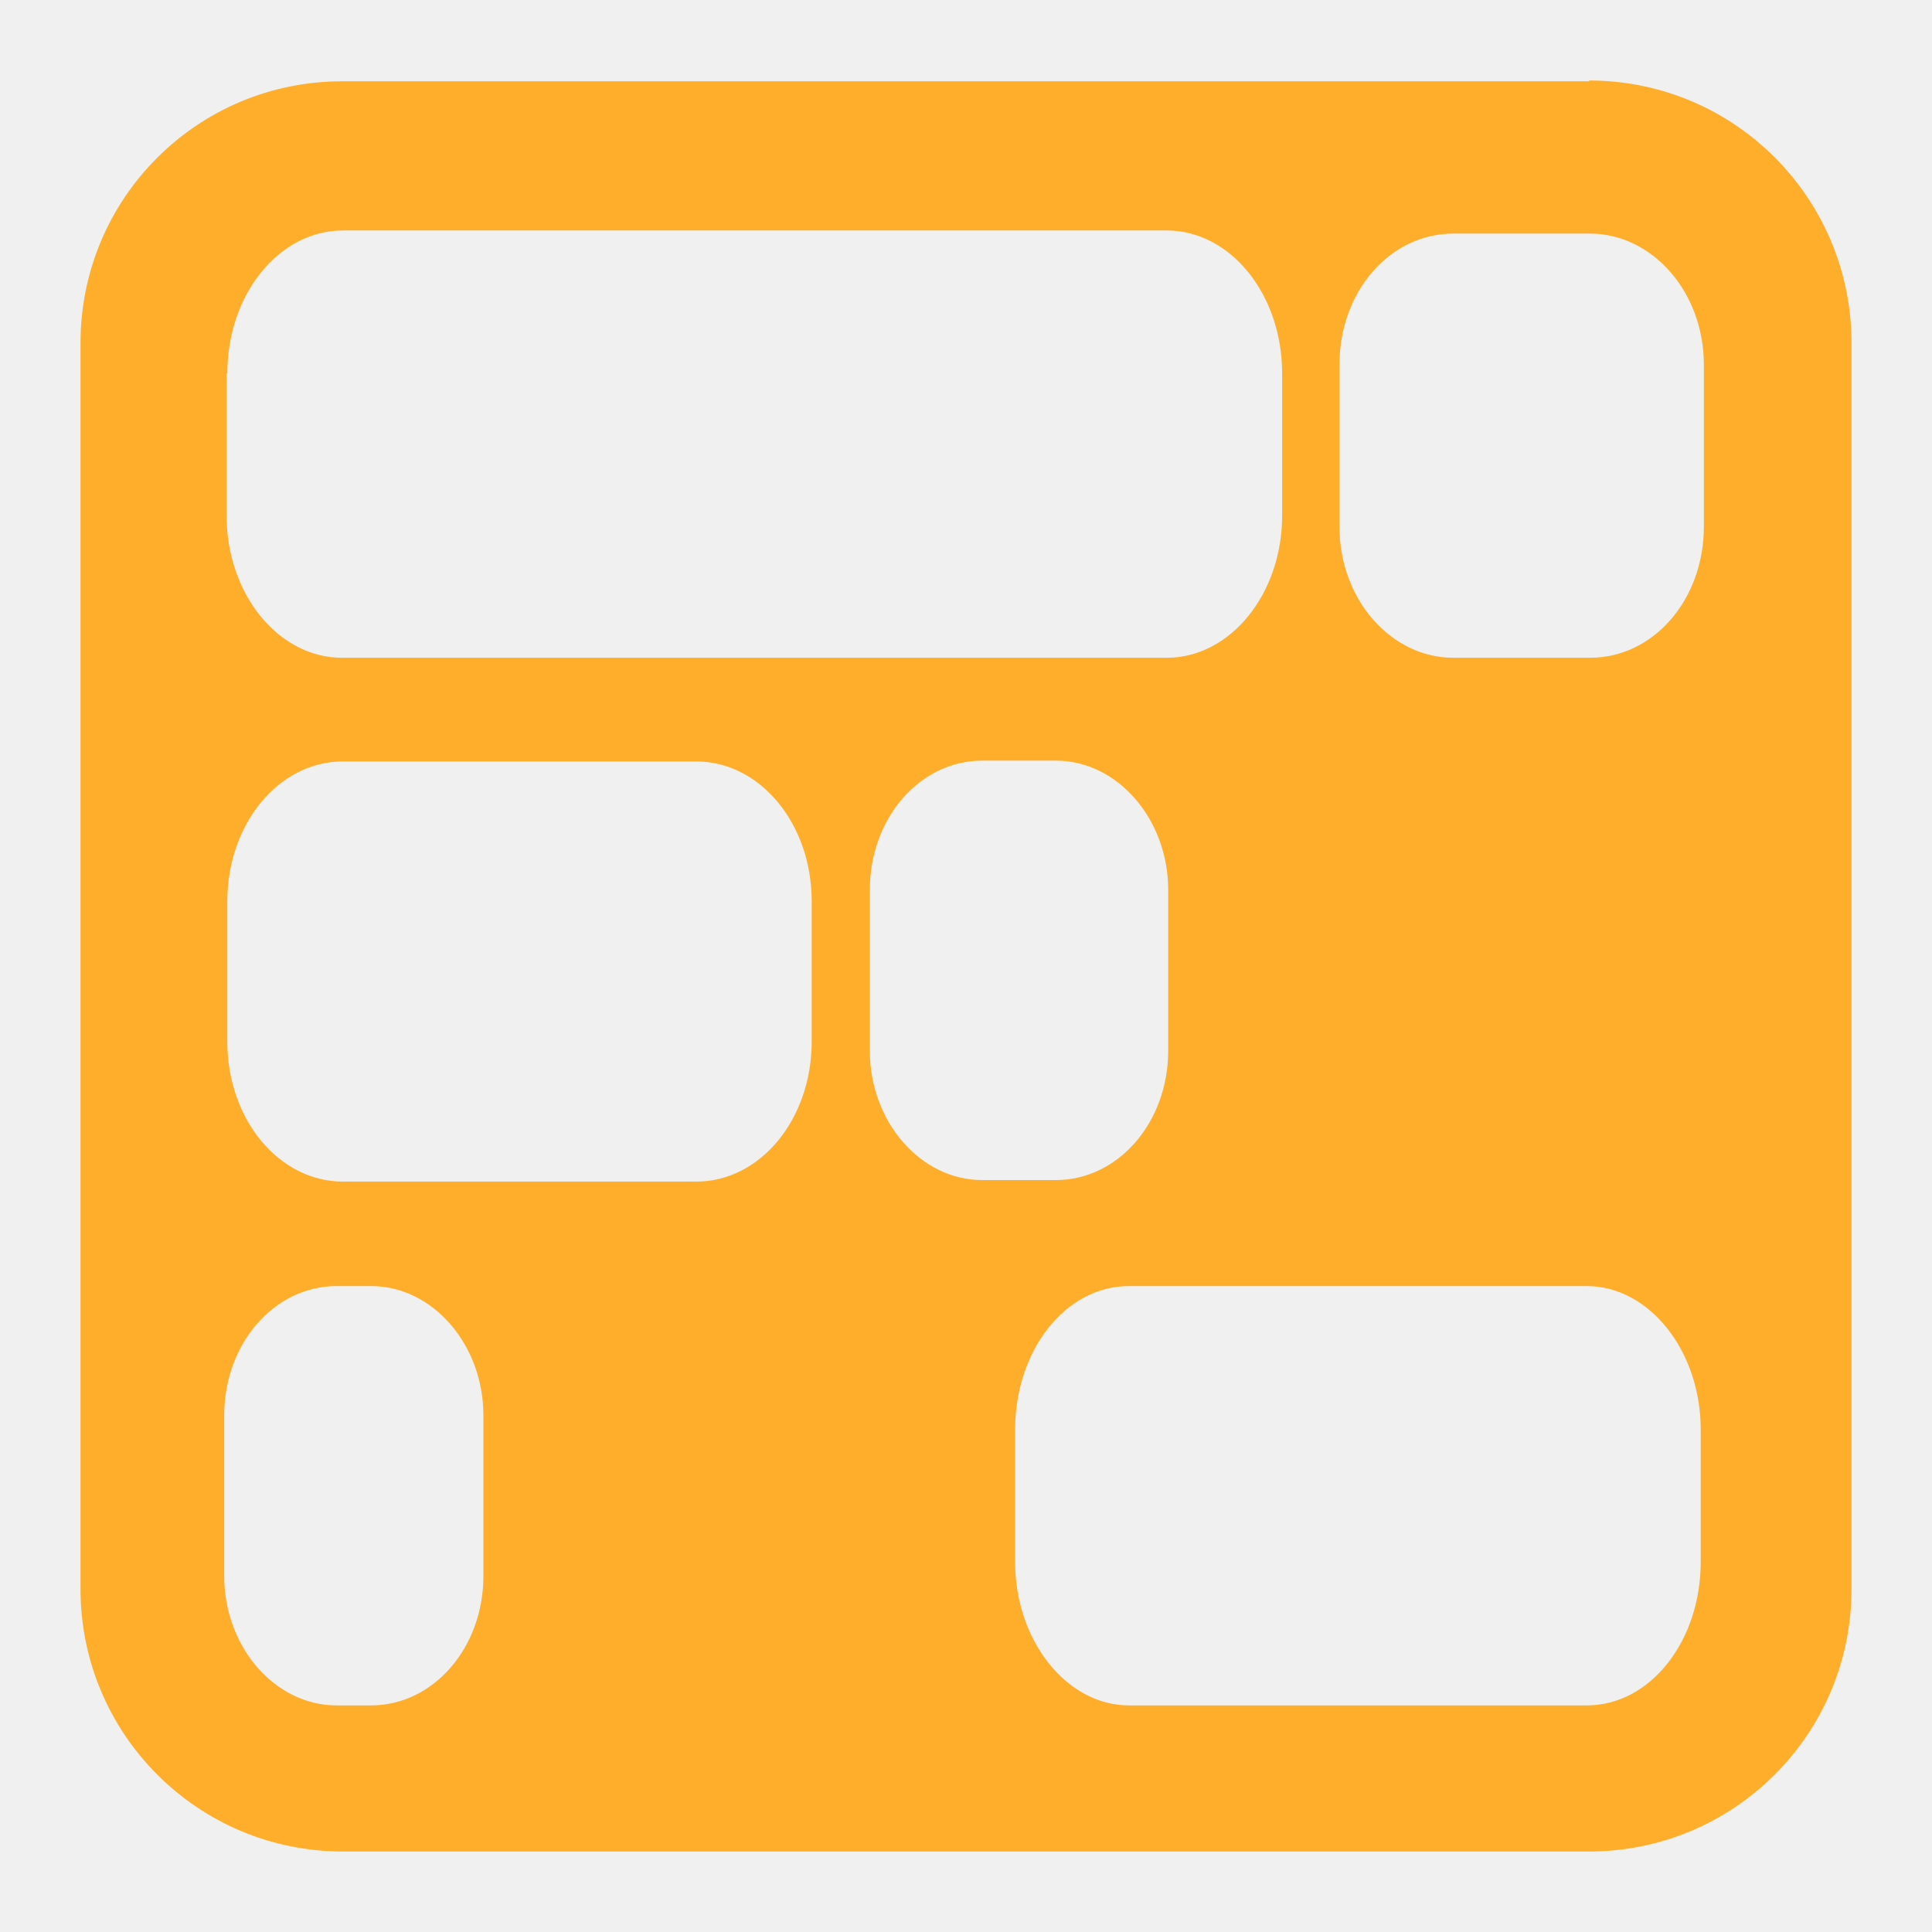
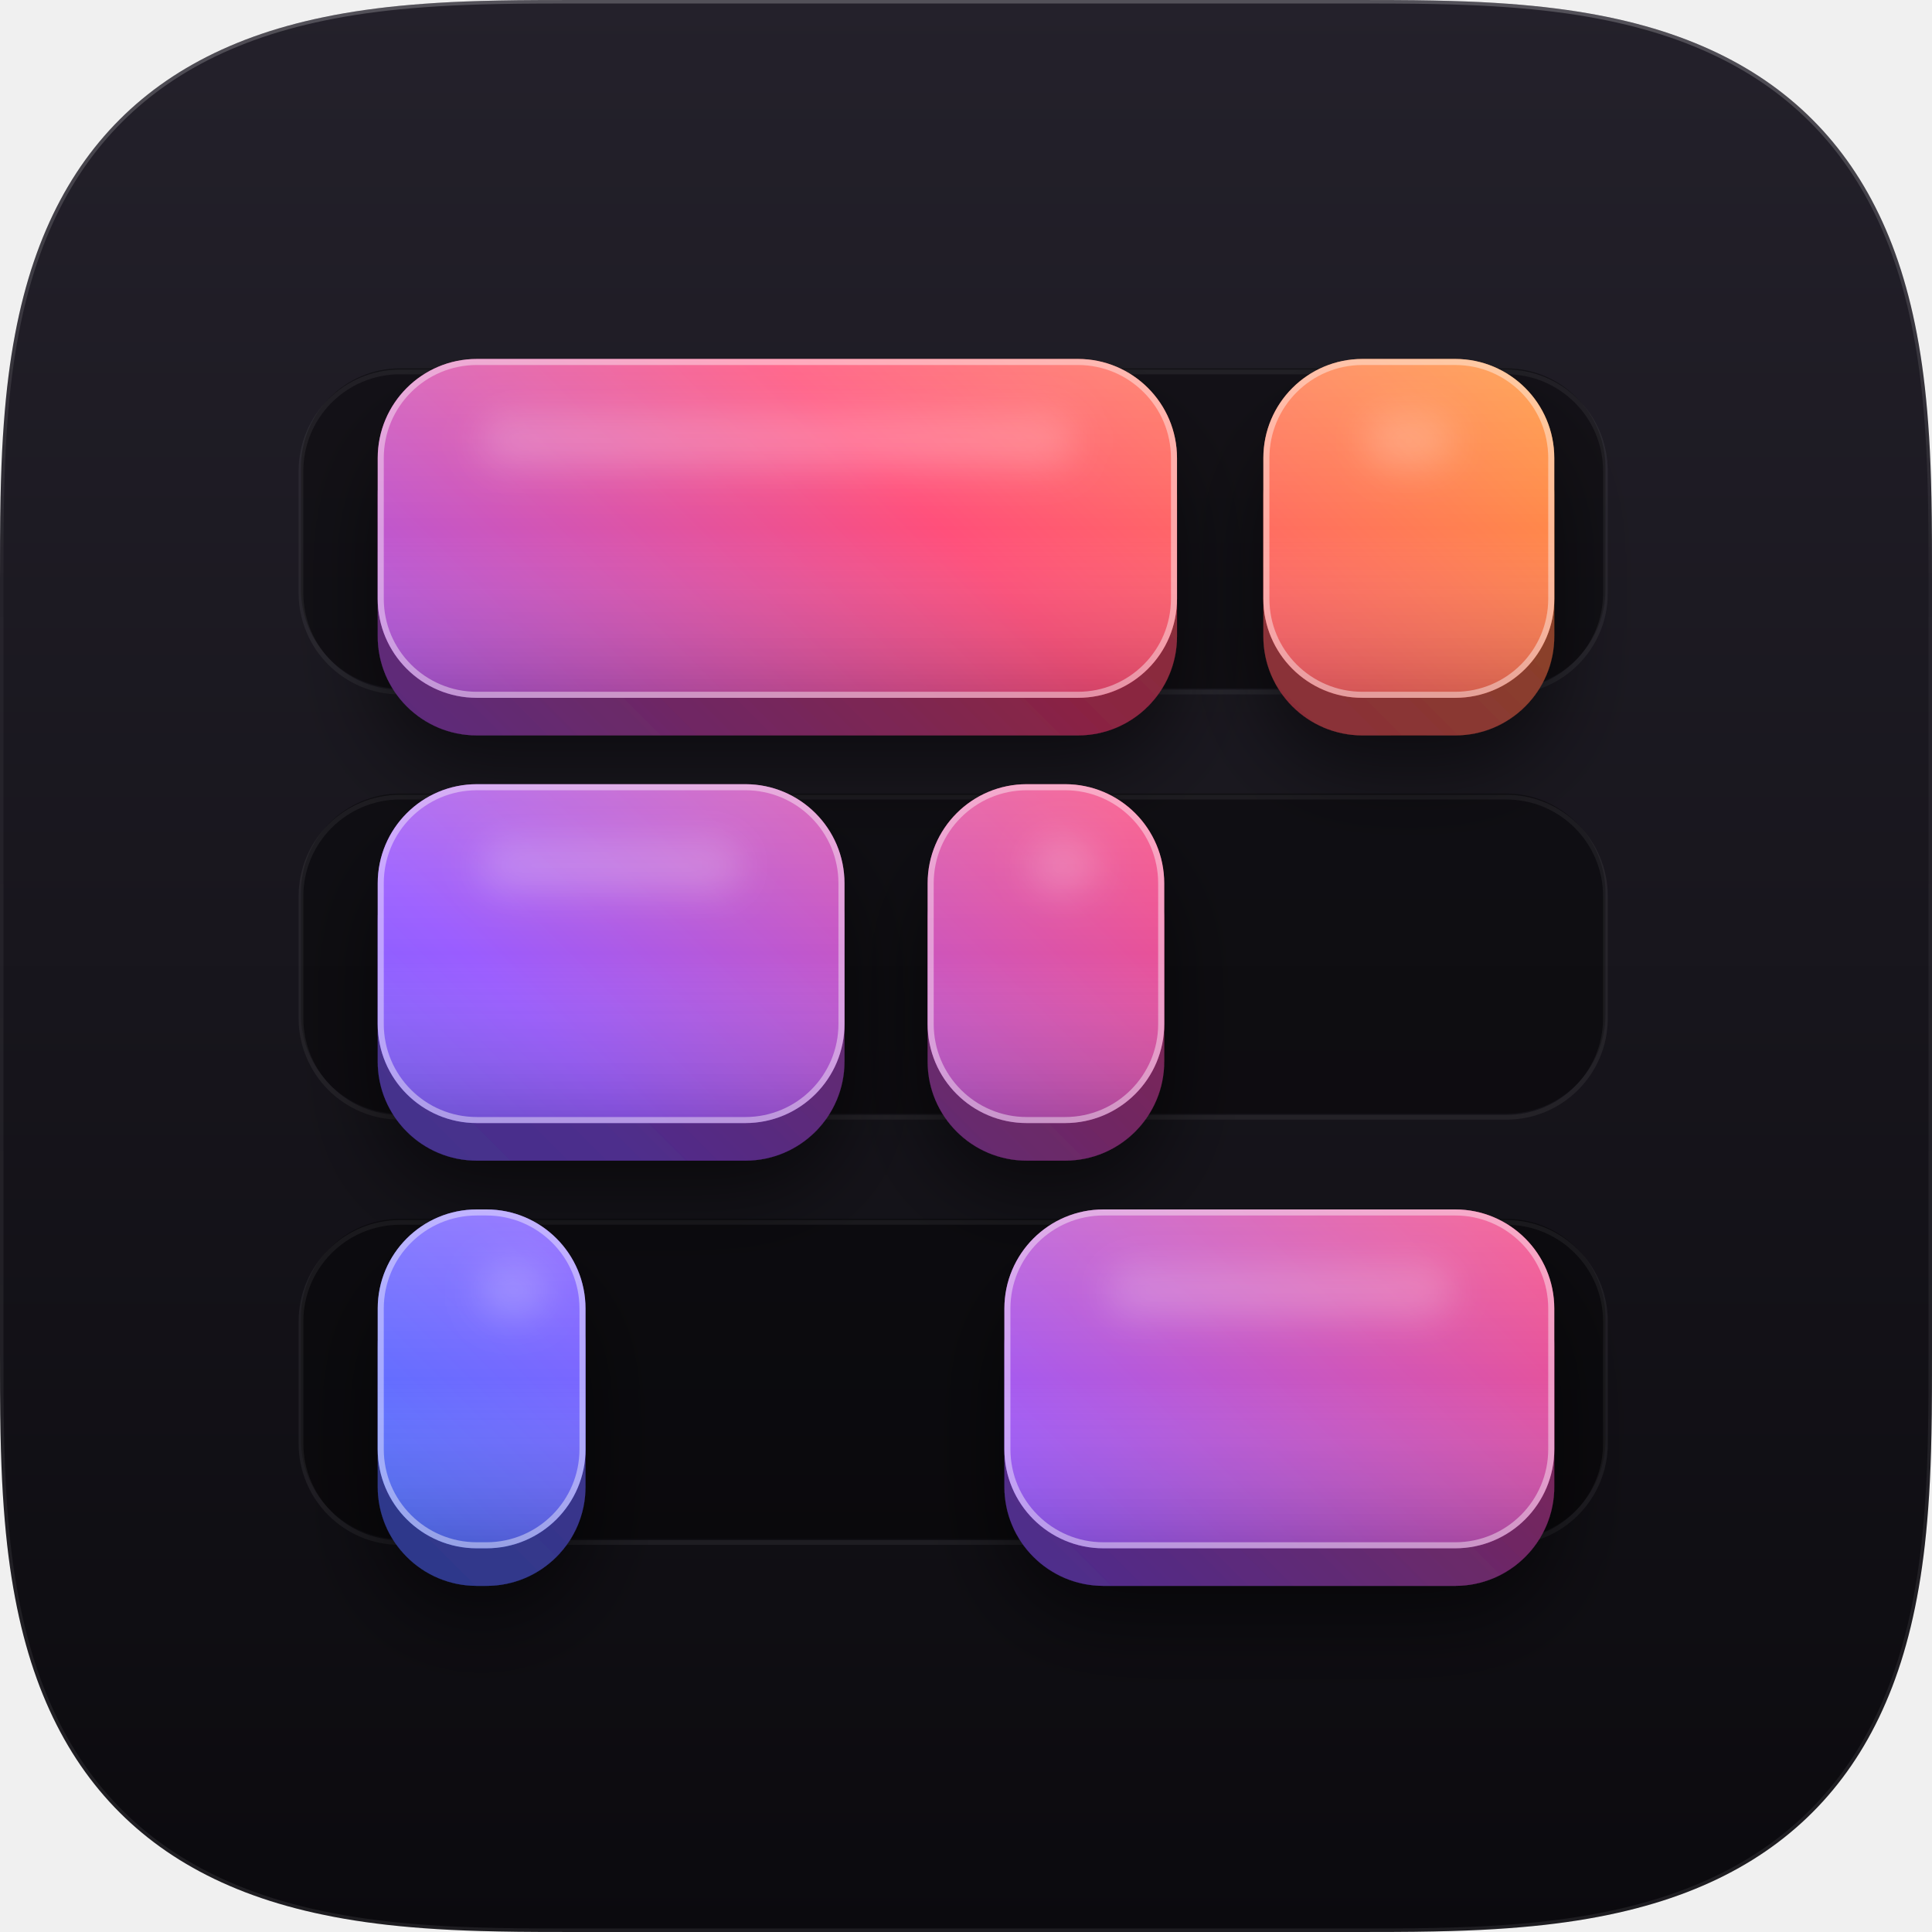
- <svg xmlns="http://www.w3.org/2000/svg" viewBox="0 0 24 24" fill="#ffae2b">
-   <path d="M19.741 1.01L4.249 1.01C2.454 1.01 1 2.463 1 4.259L1 19.741C1 21.537 2.454 23 4.259 23L19.741 23C21.537 23 23 21.546 23 19.741L23 4.259C23 2.463 21.546 1 19.741 1ZM2.824 4.639C2.824 3.654 3.468 2.863 4.259 2.863L14.493 2.863C15.283 2.863 15.927 3.654 15.927 4.639L15.927 6.405C15.927 7.38 15.283 8.171 14.493 8.171L4.249 8.171C3.459 8.171 2.815 7.38 2.815 6.405L2.815 4.639ZM6.005 19.576C6.005 20.473 5.38 21.185 4.61 21.185L4.18 21.185C3.42 21.185 2.785 20.463 2.785 19.576L2.785 17.585C2.785 16.688 3.41 15.976 4.18 15.976L4.61 15.976C5.371 15.976 6.005 16.698 6.005 17.585L6.005 19.576ZM10.083 12.941C10.083 13.898 9.449 14.678 8.649 14.678L4.259 14.678C3.468 14.678 2.824 13.907 2.824 12.941L2.824 11.195C2.824 10.239 3.459 9.459 4.259 9.459L8.649 9.459C9.439 9.459 10.083 10.229 10.083 11.195L10.083 12.941ZM10.805 13.049L10.805 11.059C10.805 10.161 11.429 9.449 12.2 9.449L13.117 9.449C13.878 9.449 14.512 10.171 14.512 11.059L14.512 13.049C14.512 13.946 13.888 14.659 13.117 14.659L12.2 14.659C11.439 14.659 10.805 13.937 10.805 13.049ZM21.127 19.4C21.127 20.385 20.502 21.185 19.712 21.185L14.024 21.185C13.254 21.185 12.61 20.385 12.61 19.4L12.61 17.761C12.61 16.776 13.234 15.976 14.024 15.976L19.712 15.976C20.483 15.976 21.127 16.776 21.127 17.761L21.127 19.4ZM21.166 6.541C21.166 7.449 20.541 8.171 19.751 8.171L18.054 8.171C17.283 8.171 16.639 7.449 16.639 6.541L16.639 4.532C16.639 3.624 17.263 2.902 18.054 2.902L19.751 2.902C20.522 2.902 21.166 3.624 21.166 4.532L21.166 6.541Z" />
+ <svg xmlns="http://www.w3.org/2000/svg" viewBox="0 0 1024 1024">
+   <defs>
+     <linearGradient id="fc-bg" x1="0" y1="0" x2="0" y2="1">
+       <stop offset="0" stop-color="#24212B" />
+       <stop offset="1" stop-color="#0B0A0E" />
+     </linearGradient>
+     <radialGradient id="fc-bloom" cx=".5" cy=".46" r=".5">
+       <stop offset="0" stop-color="#FF4F7A" stop-opacity=".26" />
+       <stop offset=".3" stop-color="#C255D9" stop-opacity=".12" />
+       <stop offset="1" stop-color="#9A5CFF" stop-opacity="0" />
+     </radialGradient>
+     <linearGradient id="fc-rim" x1="0" y1="0" x2="0" y2="1">
+       <stop offset="0" stop-color="#fff" stop-opacity=".22" />
+       <stop offset=".3" stop-color="#fff" stop-opacity=".04" />
+       <stop offset="1" stop-color="#fff" stop-opacity=".08" />
+     </linearGradient>
+     <linearGradient id="fc-gloss" x1="0" y1="0" x2="0" y2="1">
+       <stop offset="0" stop-color="#fff" stop-opacity=".16" />
+       <stop offset=".5" stop-color="#fff" stop-opacity="0" />
+       <stop offset="1" stop-color="#000" stop-opacity=".18" />
+     </linearGradient>
+     <linearGradient id="fc-sheen" x1="0" y1="0" x2="0" y2="1">
+       <stop offset="0" stop-color="#fff" stop-opacity=".20" />
+       <stop offset=".45" stop-color="#fff" stop-opacity="0" />
+       <stop offset="1" stop-color="#000" stop-opacity=".16" />
+     </linearGradient>
+     <linearGradient id="fc-floor" x1="0" y1="0" x2="0" y2="1">
+       <stop offset="0" stop-color="#17151C" />
+       <stop offset="1" stop-color="#0E0D12" />
+     </linearGradient>
+     <linearGradient id="fc-g" gradientUnits="userSpaceOnUse" x1="139" y1="875" x2="885" y2="129">
+       <stop offset="0" stop-color="#3A7BFF" />
+       <stop offset="0.32" stop-color="#9A5CFF" />
+       <stop offset="0.64" stop-color="#FF4F7A" />
+       <stop offset="1" stop-color="#FFAE2B" />
+     </linearGradient>
+     <linearGradient id="fc-s" gradientUnits="userSpaceOnUse" x1="139" y1="875" x2="885" y2="129">
+       <stop offset="0" stop-color="#1F3F8A" />
+       <stop offset="0.32" stop-color="#4E2D8C" />
+       <stop offset="0.64" stop-color="#8A2443" />
+       <stop offset="1" stop-color="#8A5A14" />
+     </linearGradient>
+     <filter id="fc-ts" x="-20%" y="-20%" width="140%" height="140%">
+       <feDropShadow dx="0" dy="12" stdDeviation="14" flood-color="#000" flood-opacity=".5" />
+     </filter>
+     <filter id="fc-ms" x="-30%" y="-30%" width="160%" height="170%">
+       <feDropShadow dx="0" dy="17.4" stdDeviation="22.4" flood-color="#000" flood-opacity=".55" />
+     </filter>
+     <filter id="fc-hb" x="-50%" y="-300%" width="200%" height="700%">
+       <feGaussianBlur stdDeviation="9.9" />
+     </filter>
+     <filter id="fc-ib" x="-20%" y="-50%" width="140%" height="200%">
+       <feGaussianBlur stdDeviation="7.5" />
+     </filter>
+     <clipPath id="fc-tc">
+       <path d="M716.80,0.00 L737.47,0.03 L749.61,0.12 L759.78,0.28 L768.86,0.50 L777.19,0.78 L784.97,1.12 L792.31,1.53 L799.30,2.00 L805.99,2.53 L812.42,3.12 L818.62,3.77 L824.61,4.49 L830.43,5.27 L836.07,6.11 L841.56,7.02 L846.91,7.99 L852.13,9.02 L857.21,10.11 L862.18,11.26 L867.04,12.48 L871.79,13.76 L876.44,15.10 L880.99,16.50 L885.44,17.97 L889.80,19.50 L894.08,21.09 L898.26,22.75 L902.36,24.47 L906.38,26.25 L910.32,28.09 L914.18,30.00 L917.97,31.97 L921.68,34.00 L925.31,36.10 L928.87,38.25 L932.36,40.48 L935.78,42.76 L939.12,45.11 L942.40,47.53 L945.61,50.01 L948.74,52.55 L951.81,55.16 L954.82,57.83 L957.75,60.57 L960.62,63.38 L963.43,66.25 L966.17,69.18 L968.84,72.19 L971.45,75.26 L973.99,78.39 L976.47,81.60 L978.89,84.88 L981.24,88.22 L983.52,91.64 L985.75,95.13 L987.90,98.69 L990.00,102.32 L992.03,106.03 L994.00,109.82 L995.91,113.68 L997.75,117.62 L999.53,121.64 L1001.25,125.74 L1002.91,129.92 L1004.50,134.20 L1006.03,138.56 L1007.50,143.01 L1008.90,147.56 L1010.24,152.21 L1011.52,156.96 L1012.74,161.82 L1013.89,166.79 L1014.98,171.87 L1016.01,177.09 L1016.98,182.44 L1017.89,187.93 L1018.73,193.57 L1019.51,199.39 L1020.23,205.38 L1020.88,211.58 L1021.47,218.01 L1022.00,224.70 L1022.47,231.69 L1022.88,239.03 L1023.22,246.81 L1023.50,255.14 L1023.72,264.22 L1023.88,274.39 L1023.97,286.53 L1024.00,307.20 L1024.00,716.80 L1023.97,737.47 L1023.88,749.61 L1023.72,759.78 L1023.50,768.86 L1023.22,777.19 L1022.88,784.97 L1022.47,792.31 L1022.00,799.30 L1021.47,805.99 L1020.88,812.42 L1020.23,818.62 L1019.51,824.61 L1018.73,830.43 L1017.89,836.07 L1016.98,841.56 L1016.01,846.91 L1014.98,852.13 L1013.89,857.21 L1012.74,862.18 L1011.52,867.04 L1010.24,871.79 L1008.90,876.44 L1007.50,880.99 L1006.03,885.44 L1004.50,889.80 L1002.91,894.08 L1001.25,898.26 L999.53,902.36 L997.75,906.38 L995.91,910.32 L994.00,914.18 L992.03,917.97 L990.00,921.68 L987.90,925.31 L985.75,928.87 L983.52,932.36 L981.24,935.78 L978.89,939.12 L976.47,942.40 L973.99,945.61 L971.45,948.74 L968.84,951.81 L966.17,954.82 L963.43,957.75 L960.62,960.62 L957.75,963.43 L954.82,966.17 L951.81,968.84 L948.74,971.45 L945.61,973.99 L942.40,976.47 L939.12,978.89 L935.78,981.24 L932.36,983.52 L928.87,985.75 L925.31,987.90 L921.68,990.00 L917.97,992.03 L914.18,994.00 L910.32,995.91 L906.38,997.75 L902.36,999.53 L898.26,1001.25 L894.08,1002.91 L889.80,1004.50 L885.44,1006.03 L880.99,1007.50 L876.44,1008.90 L871.79,1010.24 L867.04,1011.52 L862.18,1012.74 L857.21,1013.89 L852.13,1014.98 L846.91,1016.01 L841.56,1016.98 L836.07,1017.89 L830.43,1018.73 L824.61,1019.51 L818.62,1020.23 L812.42,1020.88 L805.99,1021.47 L799.30,1022.00 L792.31,1022.47 L784.97,1022.88 L777.19,1023.22 L768.86,1023.50 L759.78,1023.72 L749.61,1023.88 L737.47,1023.97 L716.80,1024.00 L307.20,1024.00 L286.53,1023.97 L274.39,1023.88 L264.22,1023.72 L255.14,1023.50 L246.81,1023.22 L239.03,1022.88 L231.69,1022.47 L224.70,1022.00 L218.01,1021.47 L211.58,1020.88 L205.38,1020.23 L199.39,1019.51 L193.57,1018.73 L187.93,1017.89 L182.44,1016.98 L177.09,1016.01 L171.87,1014.98 L166.79,1013.89 L161.82,1012.74 L156.96,1011.52 L152.21,1010.24 L147.56,1008.90 L143.01,1007.50 L138.56,1006.03 L134.20,1004.50 L129.92,1002.91 L125.74,1001.25 L121.64,999.53 L117.62,997.75 L113.68,995.91 L109.82,994.00 L106.03,992.03 L102.32,990.00 L98.69,987.90 L95.13,985.75 L91.64,983.52 L88.22,981.24 L84.88,978.89 L81.60,976.47 L78.39,973.99 L75.26,971.45 L72.19,968.84 L69.18,966.17 L66.25,963.43 L63.38,960.62 L60.57,957.75 L57.83,954.82 L55.16,951.81 L52.55,948.74 L50.01,945.61 L47.53,942.40 L45.11,939.12 L42.76,935.78 L40.48,932.36 L38.25,928.87 L36.10,925.31 L34.00,921.68 L31.97,917.97 L30.00,914.18 L28.09,910.32 L26.25,906.38 L24.47,902.36 L22.75,898.26 L21.09,894.08 L19.50,889.80 L17.97,885.44 L16.50,880.99 L15.10,876.44 L13.76,871.79 L12.48,867.04 L11.26,862.18 L10.11,857.21 L9.02,852.13 L7.99,846.91 L7.02,841.56 L6.11,836.07 L5.27,830.43 L4.49,824.61 L3.77,818.62 L3.12,812.42 L2.53,805.99 L2.00,799.30 L1.53,792.31 L1.12,784.97 L0.78,777.19 L0.50,768.86 L0.28,759.78 L0.12,749.61 L0.03,737.47 L0.00,716.80 L0.00,307.20 L0.03,286.53 L0.12,274.39 L0.28,264.22 L0.50,255.14 L0.78,246.81 L1.12,239.03 L1.53,231.69 L2.00,224.70 L2.53,218.01 L3.12,211.58 L3.77,205.38 L4.49,199.39 L5.27,193.57 L6.11,187.93 L7.02,182.44 L7.99,177.09 L9.02,171.87 L10.11,166.79 L11.26,161.82 L12.48,156.96 L13.76,152.21 L15.10,147.56 L16.50,143.01 L17.97,138.56 L19.50,134.20 L21.09,129.92 L22.75,125.74 L24.47,121.64 L26.25,117.62 L28.09,113.68 L30.00,109.82 L31.97,106.03 L34.00,102.32 L36.10,98.69 L38.25,95.13 L40.48,91.64 L42.76,88.22 L45.11,84.88 L47.53,81.60 L50.01,78.39 L52.55,75.26 L55.16,72.19 L57.83,69.18 L60.57,66.25 L63.38,63.38 L66.25,60.57 L69.18,57.83 L72.19,55.16 L75.26,52.55 L78.39,50.01 L81.60,47.53 L84.88,45.11 L88.22,42.76 L91.64,40.48 L95.13,38.25 L98.69,36.10 L102.32,34.00 L106.03,31.97 L109.82,30.00 L113.68,28.09 L117.62,26.25 L121.64,24.47 L125.74,22.75 L129.92,21.09 L134.20,19.50 L138.56,17.97 L143.01,16.50 L147.56,15.10 L152.21,13.76 L156.96,12.48 L161.82,11.26 L166.79,10.11 L171.87,9.02 L177.09,7.99 L182.44,7.02 L187.93,6.11 L193.57,5.27 L199.39,4.49 L205.38,3.77 L211.58,3.12 L218.01,2.53 L224.70,2.00 L231.69,1.53 L239.03,1.12 L246.81,0.78 L255.14,0.50 L264.22,0.28 L274.39,0.12 L286.53,0.03 L307.20,0.00 Z" />
+     </clipPath>
+   </defs>
+   <path d="M716.80,0.00 L737.47,0.03 L749.61,0.12 L759.78,0.28 L768.86,0.50 L777.19,0.78 L784.97,1.12 L792.31,1.53 L799.30,2.00 L805.99,2.53 L812.42,3.12 L818.62,3.77 L824.61,4.49 L830.43,5.27 L836.07,6.11 L841.56,7.02 L846.91,7.99 L852.13,9.02 L857.21,10.11 L862.18,11.26 L867.04,12.48 L871.79,13.76 L876.44,15.10 L880.99,16.50 L885.44,17.97 L889.80,19.50 L894.08,21.09 L898.26,22.75 L902.36,24.47 L906.38,26.25 L910.32,28.09 L914.18,30.00 L917.97,31.97 L921.68,34.00 L925.31,36.10 L928.87,38.25 L932.36,40.48 L935.78,42.76 L939.12,45.11 L942.40,47.53 L945.61,50.01 L948.74,52.55 L951.81,55.16 L954.82,57.83 L957.75,60.57 L960.62,63.38 L963.43,66.25 L966.17,69.18 L968.84,72.19 L971.45,75.26 L973.99,78.39 L976.47,81.60 L978.89,84.88 L981.24,88.22 L983.52,91.64 L985.75,95.13 L987.90,98.69 L990.00,102.32 L992.03,106.03 L994.00,109.82 L995.91,113.68 L997.75,117.62 L999.53,121.64 L1001.25,125.74 L1002.91,129.92 L1004.50,134.20 L1006.03,138.56 L1007.50,143.01 L1008.90,147.56 L1010.24,152.21 L1011.52,156.96 L1012.74,161.82 L1013.89,166.79 L1014.98,171.87 L1016.01,177.09 L1016.98,182.44 L1017.89,187.93 L1018.73,193.57 L1019.51,199.39 L1020.23,205.38 L1020.88,211.58 L1021.47,218.01 L1022.00,224.70 L1022.47,231.69 L1022.88,239.03 L1023.22,246.81 L1023.50,255.14 L1023.72,264.22 L1023.88,274.39 L1023.97,286.53 L1024.00,307.20 L1024.00,716.80 L1023.97,737.47 L1023.88,749.61 L1023.72,759.78 L1023.50,768.86 L1023.22,777.19 L1022.88,784.97 L1022.47,792.31 L1022.00,799.30 L1021.47,805.99 L1020.88,812.42 L1020.23,818.62 L1019.51,824.61 L1018.73,830.43 L1017.89,836.07 L1016.98,841.56 L1016.01,846.91 L1014.98,852.13 L1013.89,857.21 L1012.74,862.18 L1011.52,867.04 L1010.24,871.79 L1008.90,876.44 L1007.50,880.99 L1006.03,885.44 L1004.50,889.80 L1002.91,894.08 L1001.25,898.26 L999.53,902.36 L997.75,906.38 L995.91,910.32 L994.00,914.18 L992.03,917.97 L990.00,921.68 L987.90,925.31 L985.75,928.87 L983.52,932.36 L981.24,935.78 L978.89,939.12 L976.47,942.40 L973.99,945.61 L971.45,948.74 L968.84,951.81 L966.17,954.82 L963.43,957.75 L960.62,960.62 L957.75,963.43 L954.82,966.17 L951.81,968.84 L948.74,971.45 L945.61,973.99 L942.40,976.47 L939.12,978.89 L935.78,981.24 L932.36,983.52 L928.87,985.75 L925.31,987.90 L921.68,990.00 L917.97,992.03 L914.18,994.00 L910.32,995.91 L906.38,997.75 L902.36,999.53 L898.26,1001.25 L894.08,1002.91 L889.80,1004.50 L885.44,1006.03 L880.99,1007.50 L876.44,1008.90 L871.79,1010.24 L867.04,1011.52 L862.18,1012.74 L857.21,1013.89 L852.13,1014.98 L846.91,1016.01 L841.56,1016.98 L836.07,1017.89 L830.43,1018.73 L824.61,1019.51 L818.62,1020.23 L812.42,1020.88 L805.99,1021.47 L799.30,1022.00 L792.31,1022.47 L784.97,1022.88 L777.19,1023.22 L768.86,1023.50 L759.78,1023.72 L749.61,1023.88 L737.47,1023.97 L716.80,1024.00 L307.20,1024.00 L286.53,1023.97 L274.39,1023.88 L264.22,1023.72 L255.14,1023.50 L246.81,1023.22 L239.03,1022.88 L231.69,1022.47 L224.70,1022.00 L218.01,1021.47 L211.58,1020.88 L205.38,1020.23 L199.39,1019.51 L193.57,1018.73 L187.93,1017.89 L182.44,1016.98 L177.09,1016.01 L171.87,1014.98 L166.79,1013.89 L161.82,1012.74 L156.96,1011.52 L152.21,1010.24 L147.56,1008.90 L143.01,1007.50 L138.56,1006.03 L134.20,1004.50 L129.92,1002.91 L125.74,1001.25 L121.64,999.53 L117.62,997.75 L113.68,995.91 L109.82,994.00 L106.03,992.03 L102.32,990.00 L98.69,987.90 L95.13,985.75 L91.64,983.52 L88.22,981.24 L84.88,978.89 L81.60,976.47 L78.39,973.99 L75.26,971.45 L72.19,968.84 L69.18,966.17 L66.25,963.43 L63.38,960.62 L60.57,957.75 L57.83,954.82 L55.16,951.81 L52.55,948.74 L50.01,945.61 L47.53,942.40 L45.11,939.12 L42.76,935.78 L40.48,932.36 L38.25,928.87 L36.10,925.31 L34.00,921.68 L31.97,917.97 L30.00,914.18 L28.09,910.32 L26.25,906.38 L24.47,902.36 L22.75,898.26 L21.09,894.08 L19.50,889.80 L17.97,885.44 L16.50,880.99 L15.10,876.44 L13.76,871.79 L12.48,867.04 L11.26,862.18 L10.11,857.21 L9.02,852.13 L7.99,846.91 L7.02,841.56 L6.11,836.07 L5.27,830.43 L4.49,824.61 L3.77,818.62 L3.12,812.42 L2.53,805.99 L2.00,799.30 L1.53,792.31 L1.12,784.97 L0.78,777.19 L0.50,768.86 L0.28,759.78 L0.12,749.61 L0.03,737.47 L0.00,716.80 L0.00,307.20 L0.03,286.53 L0.12,274.39 L0.28,264.22 L0.50,255.14 L0.78,246.81 L1.12,239.03 L1.53,231.69 L2.00,224.70 L2.53,218.01 L3.12,211.58 L3.77,205.38 L4.49,199.39 L5.27,193.57 L6.11,187.93 L7.02,182.44 L7.99,177.09 L9.02,171.87 L10.11,166.79 L11.26,161.82 L12.48,156.96 L13.76,152.21 L15.10,147.56 L16.50,143.01 L17.97,138.56 L19.50,134.20 L21.09,129.92 L22.75,125.74 L24.47,121.64 L26.25,117.62 L28.09,113.68 L30.00,109.82 L31.97,106.03 L34.00,102.32 L36.10,98.69 L38.25,95.13 L40.48,91.64 L42.76,88.22 L45.11,84.88 L47.53,81.60 L50.01,78.39 L52.55,75.26 L55.16,72.19 L57.83,69.18 L60.57,66.25 L63.38,63.38 L66.25,60.57 L69.18,57.83 L72.19,55.16 L75.26,52.55 L78.39,50.01 L81.60,47.53 L84.88,45.11 L88.22,42.76 L91.64,40.48 L95.13,38.25 L98.69,36.10 L102.32,34.00 L106.03,31.97 L109.82,30.00 L113.68,28.09 L117.62,26.25 L121.64,24.47 L125.74,22.75 L129.92,21.09 L134.20,19.50 L138.56,17.97 L143.01,16.50 L147.56,15.10 L152.21,13.76 L156.96,12.48 L161.82,11.26 L166.79,10.11 L171.87,9.02 L177.09,7.99 L182.44,7.02 L187.93,6.11 L193.57,5.27 L199.39,4.49 L205.38,3.77 L211.58,3.12 L218.01,2.53 L224.70,2.00 L231.69,1.53 L239.03,1.12 L246.81,0.78 L255.14,0.50 L264.22,0.28 L274.39,0.12 L286.53,0.03 L307.20,0.00 Z" fill="url(#fc-bg)" />
+   <g clip-path="url(#fc-tc)">
+     <rect fill="url(#fc-bloom)" />
+     <path d="M212.05 195.22H798.39A52.53 52.53 0 0 1 850.92 247.75V312.37A52.53 52.53 0 0 1 798.39 364.91H212.05A52.53 52.53 0 0 1 159.52 312.37V247.75A52.53 52.53 0 0 1 212.05 195.22Z" fill="#000" fill-opacity=".38" />
+     <path d="M212.05 195.22H798.39A52.53 52.53 0 0 1 850.92 247.75V312.37A52.53 52.53 0 0 1 798.39 364.91H212.05A52.53 52.53 0 0 1 159.52 312.37V247.75A52.53 52.53 0 0 1 212.05 195.22Z" fill="none" stroke="#fff" stroke-opacity=".06" stroke-width="2.5" transform="translate(0 1.9)" />
+     <path d="M212.05 420.60H798.39A52.53 52.53 0 0 1 850.92 473.14V537.76A52.53 52.53 0 0 1 798.39 590.29H212.05A52.53 52.53 0 0 1 159.52 537.76V473.14A52.53 52.53 0 0 1 212.05 420.60Z" fill="#000" fill-opacity=".38" />
+     <path d="M212.05 420.60H798.39A52.53 52.53 0 0 1 850.92 473.14V537.76A52.53 52.53 0 0 1 798.39 590.29H212.05A52.53 52.53 0 0 1 159.52 537.76V473.14A52.53 52.53 0 0 1 212.05 420.60Z" fill="none" stroke="#fff" stroke-opacity=".06" stroke-width="2.5" transform="translate(0 1.9)" />
+     <path d="M212.05 645.99H798.39A52.53 52.53 0 0 1 850.92 698.52V763.14A52.53 52.53 0 0 1 798.39 815.68H212.05A52.53 52.53 0 0 1 159.52 763.14V698.52A52.53 52.53 0 0 1 212.05 645.99Z" fill="#000" fill-opacity=".38" />
+     <path d="M212.05 645.99H798.39A52.53 52.53 0 0 1 850.92 698.52V763.14A52.53 52.53 0 0 1 798.39 815.68H212.05A52.53 52.53 0 0 1 159.52 763.14V698.52A52.53 52.53 0 0 1 212.05 645.99Z" fill="none" stroke="#fff" stroke-opacity=".06" stroke-width="2.5" transform="translate(0 1.9)" />
+     <path d="M252.72 190.25H571.31A52.53 52.53 0 0 1 623.84 242.78V317.35A52.53 52.53 0 0 1 571.31 369.88H252.72A52.53 52.53 0 0 1 200.19 317.35V242.78A52.53 52.53 0 0 1 252.72 190.25Z" fill="url(#fc-s)" transform="translate(0 19.9)" filter="url(#fc-ms)" />
+     <path d="M252.72 190.25H571.31A52.53 52.53 0 0 1 623.84 242.78V317.35A52.53 52.53 0 0 1 571.31 369.88H252.72A52.53 52.53 0 0 1 200.19 317.35V242.78A52.53 52.53 0 0 1 252.72 190.25Z" fill="url(#fc-g)" />
+     <path d="M252.72 190.25H571.31A52.53 52.53 0 0 1 623.84 242.78V317.35A52.53 52.53 0 0 1 571.31 369.88H252.72A52.53 52.53 0 0 1 200.19 317.35V242.78A52.53 52.53 0 0 1 252.72 190.25Z" fill="url(#fc-gloss)" />
+     <path d="M268.45 218.99H555.59A14.37 14.37 0 0 1 569.96 233.36V233.36A14.37 14.37 0 0 1 555.59 247.73H268.45A14.37 14.37 0 0 1 254.08 233.36V233.36A14.37 14.37 0 0 1 268.45 218.99Z" fill="#fff" fill-opacity=".2" filter="url(#fc-hb)" />
+     <path d="M252.72 191.86H571.31A50.92 50.92 0 0 1 622.23 242.78V317.35A50.92 50.92 0 0 1 571.31 368.26H252.72A50.92 50.92 0 0 1 201.81 317.35V242.78A50.92 50.92 0 0 1 252.72 191.86Z" fill="none" stroke="#fff" stroke-opacity=".42" stroke-width="3.2" />
+     <path d="M722.13 190.25H771.28A52.53 52.53 0 0 1 823.81 242.78V317.35A52.53 52.53 0 0 1 771.28 369.88H722.13A52.53 52.53 0 0 1 669.60 317.35V242.78A52.53 52.53 0 0 1 722.13 190.25Z" fill="url(#fc-s)" transform="translate(0 19.9)" filter="url(#fc-ms)" />
+     <path d="M722.13 190.25H771.28A52.53 52.53 0 0 1 823.81 242.78V317.35A52.53 52.53 0 0 1 771.28 369.88H722.13A52.53 52.53 0 0 1 669.60 317.35V242.78A52.53 52.53 0 0 1 722.13 190.25Z" fill="url(#fc-g)" />
+     <path d="M722.13 190.25H771.28A52.53 52.53 0 0 1 823.81 242.78V317.35A52.53 52.53 0 0 1 771.28 369.88H722.13A52.53 52.53 0 0 1 669.60 317.35V242.78A52.53 52.53 0 0 1 722.13 190.25Z" fill="url(#fc-gloss)" />
+     <path d="M737.86 218.99H755.55A14.37 14.37 0 0 1 769.92 233.36V233.36A14.37 14.37 0 0 1 755.55 247.73H737.86A14.37 14.37 0 0 1 723.49 233.36V233.36A14.37 14.37 0 0 1 737.86 218.99Z" fill="#fff" fill-opacity=".2" filter="url(#fc-hb)" />
+     <path d="M722.13 191.86H771.28A50.92 50.92 0 0 1 822.19 242.78V317.35A50.92 50.92 0 0 1 771.28 368.26H722.13A50.92 50.92 0 0 1 671.21 317.35V242.78A50.92 50.92 0 0 1 722.13 191.86Z" fill="none" stroke="#fff" stroke-opacity=".42" stroke-width="3.2" />
+     <path d="M252.72 415.63H395.07A52.53 52.53 0 0 1 447.60 468.17V542.73A52.53 52.53 0 0 1 395.07 595.26H252.72A52.53 52.53 0 0 1 200.19 542.73V468.17A52.53 52.53 0 0 1 252.72 415.63Z" fill="url(#fc-s)" transform="translate(0 19.9)" filter="url(#fc-ms)" />
+     <path d="M252.72 415.63H395.07A52.53 52.53 0 0 1 447.60 468.17V542.73A52.53 52.53 0 0 1 395.07 595.26H252.72A52.53 52.53 0 0 1 200.19 542.73V468.17A52.53 52.53 0 0 1 252.72 415.63Z" fill="url(#fc-g)" />
+     <path d="M252.72 415.63H395.07A52.53 52.53 0 0 1 447.60 468.17V542.73A52.53 52.53 0 0 1 395.07 595.26H252.72A52.53 52.53 0 0 1 200.19 542.73V468.17A52.53 52.53 0 0 1 252.72 415.63Z" fill="url(#fc-gloss)" />
+     <path d="M268.45 444.37H379.35A14.37 14.37 0 0 1 393.72 458.74V458.74A14.37 14.37 0 0 1 379.35 473.11H268.45A14.37 14.37 0 0 1 254.08 458.74V458.74A14.37 14.37 0 0 1 268.45 444.37Z" fill="#fff" fill-opacity=".2" filter="url(#fc-hb)" />
+     <path d="M252.72 417.25H395.07A50.92 50.92 0 0 1 445.99 468.17V542.73A50.92 50.92 0 0 1 395.07 593.65H252.72A50.92 50.92 0 0 1 201.81 542.73V468.17A50.92 50.92 0 0 1 252.72 417.25Z" fill="none" stroke="#fff" stroke-opacity=".42" stroke-width="3.2" />
+     <path d="M544.20 415.63H564.53A52.53 52.53 0 0 1 617.07 468.17V542.73A52.53 52.53 0 0 1 564.53 595.26H544.20A52.53 52.53 0 0 1 491.66 542.73V468.17A52.53 52.53 0 0 1 544.20 415.63Z" fill="url(#fc-s)" transform="translate(0 19.9)" filter="url(#fc-ms)" />
+     <path d="M544.20 415.63H564.53A52.53 52.53 0 0 1 617.07 468.17V542.73A52.53 52.53 0 0 1 564.53 595.26H544.20A52.53 52.53 0 0 1 491.66 542.73V468.17A52.53 52.53 0 0 1 544.20 415.63Z" fill="url(#fc-g)" />
+     <path d="M544.20 415.63H564.53A52.53 52.53 0 0 1 617.07 468.17V542.73A52.53 52.53 0 0 1 564.53 595.26H544.20A52.53 52.53 0 0 1 491.66 542.73V468.17A52.53 52.53 0 0 1 544.20 415.63Z" fill="url(#fc-gloss)" />
+     <path d="M559.92 444.37H567.11A14.37 14.37 0 0 1 581.48 458.74V458.74A14.37 14.37 0 0 1 567.11 473.11H559.92A14.37 14.37 0 0 1 545.55 458.74V458.74A14.37 14.37 0 0 1 559.92 444.37Z" fill="#fff" fill-opacity=".2" filter="url(#fc-hb)" />
+     <path d="M544.20 417.25H564.53A50.92 50.92 0 0 1 615.45 468.17V542.73A50.92 50.92 0 0 1 564.53 593.65H544.20A50.92 50.92 0 0 1 493.28 542.73V468.17A50.92 50.92 0 0 1 544.20 417.25Z" fill="none" stroke="#fff" stroke-opacity=".42" stroke-width="3.2" />
+     <path d="M252.72 641.02H257.81A52.53 52.53 0 0 1 310.34 693.55V768.11A52.53 52.53 0 0 1 257.81 820.65H252.72A52.53 52.53 0 0 1 200.19 768.11V693.55A52.53 52.53 0 0 1 252.72 641.02Z" fill="url(#fc-s)" transform="translate(0 19.9)" filter="url(#fc-ms)" />
+     <path d="M252.72 641.02H257.81A52.53 52.53 0 0 1 310.34 693.55V768.11A52.53 52.53 0 0 1 257.81 820.65H252.72A52.53 52.53 0 0 1 200.19 768.11V693.55A52.53 52.53 0 0 1 252.72 641.02Z" fill="url(#fc-g)" />
+     <path d="M252.72 641.02H257.81A52.53 52.53 0 0 1 310.34 693.55V768.11A52.53 52.53 0 0 1 257.81 820.65H252.72A52.53 52.53 0 0 1 200.19 768.11V693.55A52.53 52.53 0 0 1 252.72 641.02Z" fill="url(#fc-gloss)" />
+     <path d="M268.45 669.76H275.63A14.37 14.37 0 0 1 290.01 684.13V684.13A14.37 14.37 0 0 1 275.63 698.50H268.45A14.37 14.37 0 0 1 254.08 684.13V684.13A14.37 14.37 0 0 1 268.45 669.76Z" fill="#fff" fill-opacity=".2" filter="url(#fc-hb)" />
+     <path d="M252.72 642.63H257.81A50.92 50.92 0 0 1 308.73 693.55V768.11A50.92 50.92 0 0 1 257.81 819.03H252.72A50.92 50.92 0 0 1 201.81 768.11V693.55A50.92 50.92 0 0 1 252.72 642.63Z" fill="none" stroke="#fff" stroke-opacity=".42" stroke-width="3.2" />
+     <path d="M584.87 641.02H771.28A52.53 52.53 0 0 1 823.81 693.55V768.11A52.53 52.53 0 0 1 771.28 820.65H584.87A52.53 52.53 0 0 1 532.34 768.11V693.55A52.53 52.53 0 0 1 584.87 641.02Z" fill="url(#fc-s)" transform="translate(0 19.9)" filter="url(#fc-ms)" />
+     <path d="M584.87 641.02H771.28A52.53 52.53 0 0 1 823.81 693.55V768.11A52.53 52.53 0 0 1 771.28 820.65H584.87A52.53 52.53 0 0 1 532.34 768.11V693.55A52.53 52.53 0 0 1 584.87 641.02Z" fill="url(#fc-g)" />
+     <path d="M584.87 641.02H771.28A52.53 52.53 0 0 1 823.81 693.55V768.11A52.53 52.53 0 0 1 771.28 820.65H584.87A52.53 52.53 0 0 1 532.34 768.11V693.55A52.53 52.53 0 0 1 584.87 641.02Z" fill="url(#fc-gloss)" />
+     <path d="M600.59 669.76H755.55A14.37 14.37 0 0 1 769.92 684.13V684.13A14.37 14.37 0 0 1 755.55 698.50H600.59A14.37 14.37 0 0 1 586.22 684.13V684.13A14.37 14.37 0 0 1 600.59 669.76Z" fill="#fff" fill-opacity=".2" filter="url(#fc-hb)" />
+     <path d="M584.87 642.63H771.28A50.92 50.92 0 0 1 822.19 693.55V768.11A50.92 50.92 0 0 1 771.28 819.03H584.87A50.92 50.92 0 0 1 533.95 768.11V693.55A50.92 50.92 0 0 1 584.87 642.63Z" fill="none" stroke="#fff" stroke-opacity=".42" stroke-width="3.2" />
+   </g>
+   <path d="M716.80,0.00 L737.47,0.03 L749.61,0.12 L759.78,0.28 L768.86,0.50 L777.19,0.78 L784.97,1.12 L792.31,1.53 L799.30,2.00 L805.99,2.53 L812.42,3.12 L818.62,3.77 L824.61,4.49 L830.43,5.27 L836.07,6.11 L841.56,7.02 L846.91,7.99 L852.13,9.02 L857.21,10.11 L862.18,11.26 L867.04,12.48 L871.79,13.76 L876.44,15.10 L880.99,16.50 L885.44,17.97 L889.80,19.50 L894.08,21.09 L898.26,22.75 L902.36,24.47 L906.38,26.25 L910.32,28.09 L914.18,30.00 L917.97,31.97 L921.68,34.00 L925.31,36.10 L928.87,38.25 L932.36,40.48 L935.78,42.76 L939.12,45.11 L942.40,47.53 L945.61,50.01 L948.74,52.55 L951.81,55.16 L954.82,57.83 L957.75,60.57 L960.62,63.38 L963.43,66.25 L966.17,69.18 L968.84,72.19 L971.45,75.26 L973.99,78.39 L976.47,81.60 L978.89,84.88 L981.24,88.22 L983.52,91.64 L985.75,95.13 L987.90,98.69 L990.00,102.32 L992.03,106.03 L994.00,109.82 L995.91,113.68 L997.75,117.62 L999.53,121.64 L1001.25,125.74 L1002.91,129.92 L1004.50,134.20 L1006.03,138.56 L1007.50,143.01 L1008.90,147.56 L1010.24,152.21 L1011.52,156.96 L1012.74,161.82 L1013.89,166.79 L1014.98,171.87 L1016.01,177.09 L1016.98,182.44 L1017.89,187.93 L1018.73,193.57 L1019.51,199.39 L1020.23,205.38 L1020.88,211.58 L1021.47,218.01 L1022.00,224.70 L1022.47,231.69 L1022.88,239.03 L1023.22,246.81 L1023.50,255.14 L1023.72,264.22 L1023.88,274.39 L1023.97,286.53 L1024.00,307.20 L1024.00,716.80 L1023.97,737.47 L1023.88,749.61 L1023.72,759.78 L1023.50,768.86 L1023.22,777.19 L1022.88,784.97 L1022.47,792.31 L1022.00,799.30 L1021.47,805.99 L1020.88,812.42 L1020.23,818.62 L1019.51,824.61 L1018.73,830.43 L1017.89,836.07 L1016.98,841.56 L1016.01,846.91 L1014.98,852.13 L1013.89,857.21 L1012.74,862.18 L1011.52,867.04 L1010.24,871.79 L1008.90,876.44 L1007.50,880.99 L1006.03,885.44 L1004.50,889.80 L1002.91,894.08 L1001.25,898.26 L999.53,902.36 L997.75,906.38 L995.91,910.32 L994.00,914.18 L992.03,917.97 L990.00,921.68 L987.90,925.31 L985.75,928.87 L983.52,932.36 L981.24,935.78 L978.89,939.12 L976.47,942.40 L973.99,945.61 L971.45,948.74 L968.84,951.81 L966.17,954.82 L963.43,957.75 L960.62,960.62 L957.75,963.43 L954.82,966.17 L951.81,968.84 L948.74,971.45 L945.61,973.99 L942.40,976.47 L939.12,978.89 L935.78,981.24 L932.36,983.52 L928.87,985.75 L925.31,987.90 L921.68,990.00 L917.97,992.03 L914.18,994.00 L910.32,995.91 L906.38,997.75 L902.36,999.53 L898.26,1001.25 L894.08,1002.91 L889.80,1004.50 L885.44,1006.03 L880.99,1007.50 L876.44,1008.90 L871.79,1010.24 L867.04,1011.52 L862.18,1012.74 L857.21,1013.89 L852.13,1014.98 L846.91,1016.01 L841.56,1016.98 L836.07,1017.89 L830.43,1018.73 L824.61,1019.51 L818.62,1020.23 L812.42,1020.88 L805.99,1021.47 L799.30,1022.00 L792.31,1022.47 L784.97,1022.88 L777.19,1023.22 L768.86,1023.50 L759.78,1023.72 L749.61,1023.88 L737.47,1023.97 L716.80,1024.00 L307.20,1024.00 L286.53,1023.97 L274.39,1023.88 L264.22,1023.72 L255.14,1023.50 L246.81,1023.22 L239.03,1022.88 L231.69,1022.47 L224.70,1022.00 L218.01,1021.47 L211.58,1020.88 L205.38,1020.23 L199.39,1019.51 L193.57,1018.73 L187.93,1017.89 L182.44,1016.98 L177.09,1016.01 L171.87,1014.98 L166.79,1013.89 L161.82,1012.74 L156.96,1011.52 L152.21,1010.24 L147.56,1008.90 L143.01,1007.50 L138.56,1006.03 L134.20,1004.50 L129.92,1002.91 L125.74,1001.25 L121.64,999.53 L117.62,997.75 L113.68,995.91 L109.82,994.00 L106.03,992.03 L102.32,990.00 L98.69,987.90 L95.13,985.75 L91.64,983.52 L88.22,981.24 L84.88,978.89 L81.60,976.47 L78.39,973.99 L75.26,971.45 L72.19,968.84 L69.18,966.17 L66.25,963.43 L63.38,960.62 L60.57,957.75 L57.83,954.82 L55.16,951.81 L52.55,948.74 L50.01,945.61 L47.53,942.40 L45.11,939.12 L42.76,935.78 L40.48,932.36 L38.25,928.87 L36.10,925.31 L34.00,921.68 L31.97,917.97 L30.00,914.18 L28.09,910.32 L26.25,906.38 L24.47,902.36 L22.75,898.26 L21.09,894.08 L19.50,889.80 L17.97,885.44 L16.50,880.99 L15.10,876.44 L13.76,871.79 L12.48,867.04 L11.26,862.18 L10.11,857.21 L9.02,852.13 L7.99,846.91 L7.02,841.56 L6.11,836.07 L5.27,830.43 L4.49,824.61 L3.77,818.62 L3.12,812.42 L2.53,805.99 L2.00,799.30 L1.53,792.31 L1.12,784.97 L0.78,777.19 L0.50,768.86 L0.28,759.78 L0.12,749.61 L0.03,737.47 L0.00,716.80 L0.00,307.20 L0.03,286.53 L0.12,274.39 L0.28,264.22 L0.50,255.14 L0.78,246.81 L1.12,239.03 L1.53,231.69 L2.00,224.70 L2.53,218.01 L3.12,211.58 L3.77,205.38 L4.49,199.39 L5.27,193.57 L6.11,187.93 L7.02,182.44 L7.99,177.09 L9.02,171.87 L10.11,166.79 L11.26,161.82 L12.48,156.96 L13.76,152.21 L15.10,147.56 L16.50,143.01 L17.97,138.56 L19.50,134.20 L21.09,129.92 L22.75,125.74 L24.47,121.64 L26.25,117.62 L28.09,113.68 L30.00,109.82 L31.97,106.03 L34.00,102.32 L36.10,98.69 L38.25,95.13 L40.48,91.64 L42.76,88.22 L45.11,84.88 L47.53,81.60 L50.01,78.39 L52.55,75.26 L55.16,72.19 L57.83,69.18 L60.57,66.25 L63.38,63.38 L66.25,60.57 L69.18,57.83 L72.19,55.16 L75.26,52.55 L78.39,50.01 L81.60,47.53 L84.88,45.11 L88.22,42.76 L91.64,40.48 L95.13,38.25 L98.69,36.10 L102.32,34.00 L106.03,31.97 L109.82,30.00 L113.68,28.09 L117.62,26.25 L121.64,24.47 L125.74,22.75 L129.92,21.09 L134.20,19.50 L138.56,17.97 L143.01,16.50 L147.56,15.10 L152.21,13.76 L156.96,12.48 L161.82,11.26 L166.79,10.11 L171.87,9.02 L177.09,7.99 L182.44,7.02 L187.93,6.11 L193.57,5.27 L199.39,4.49 L205.38,3.77 L211.58,3.12 L218.01,2.53 L224.70,2.00 L231.69,1.53 L239.03,1.12 L246.81,0.78 L255.14,0.50 L264.22,0.28 L274.39,0.12 L286.53,0.03 L307.20,0.00 Z" fill="none" stroke="url(#fc-rim)" stroke-width="3.7" clip-path="url(#fc-tc)" />
</svg>
